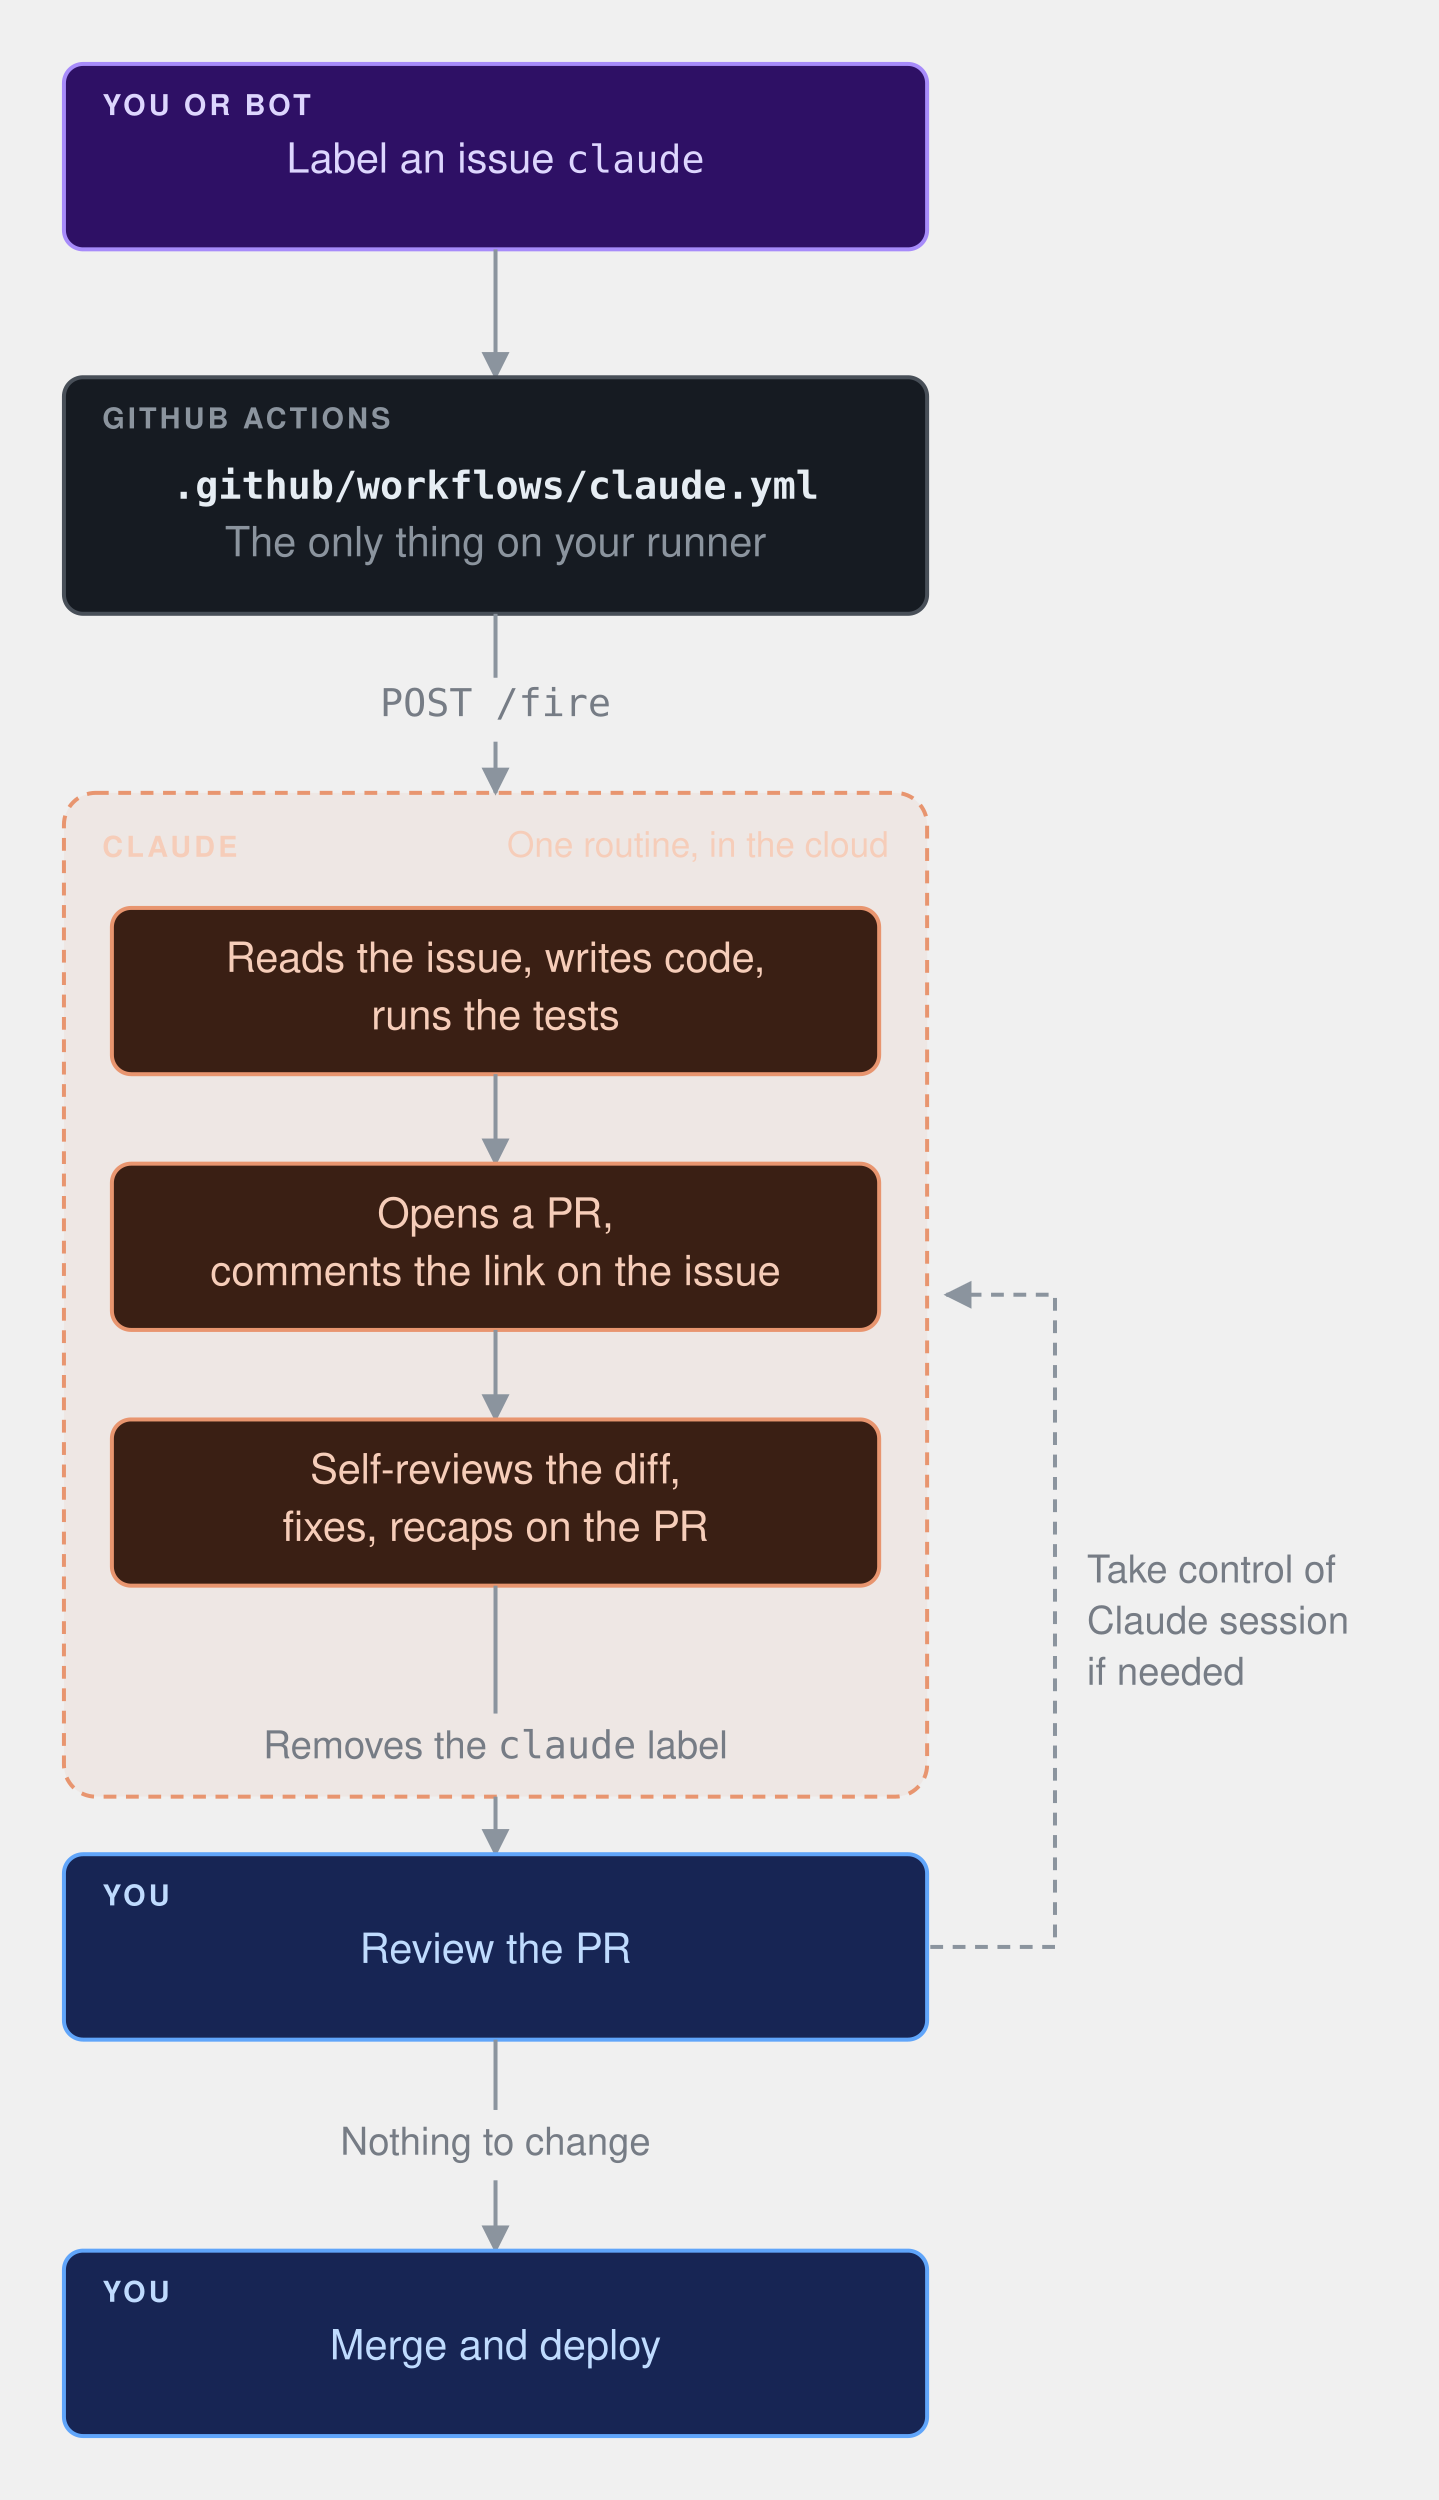
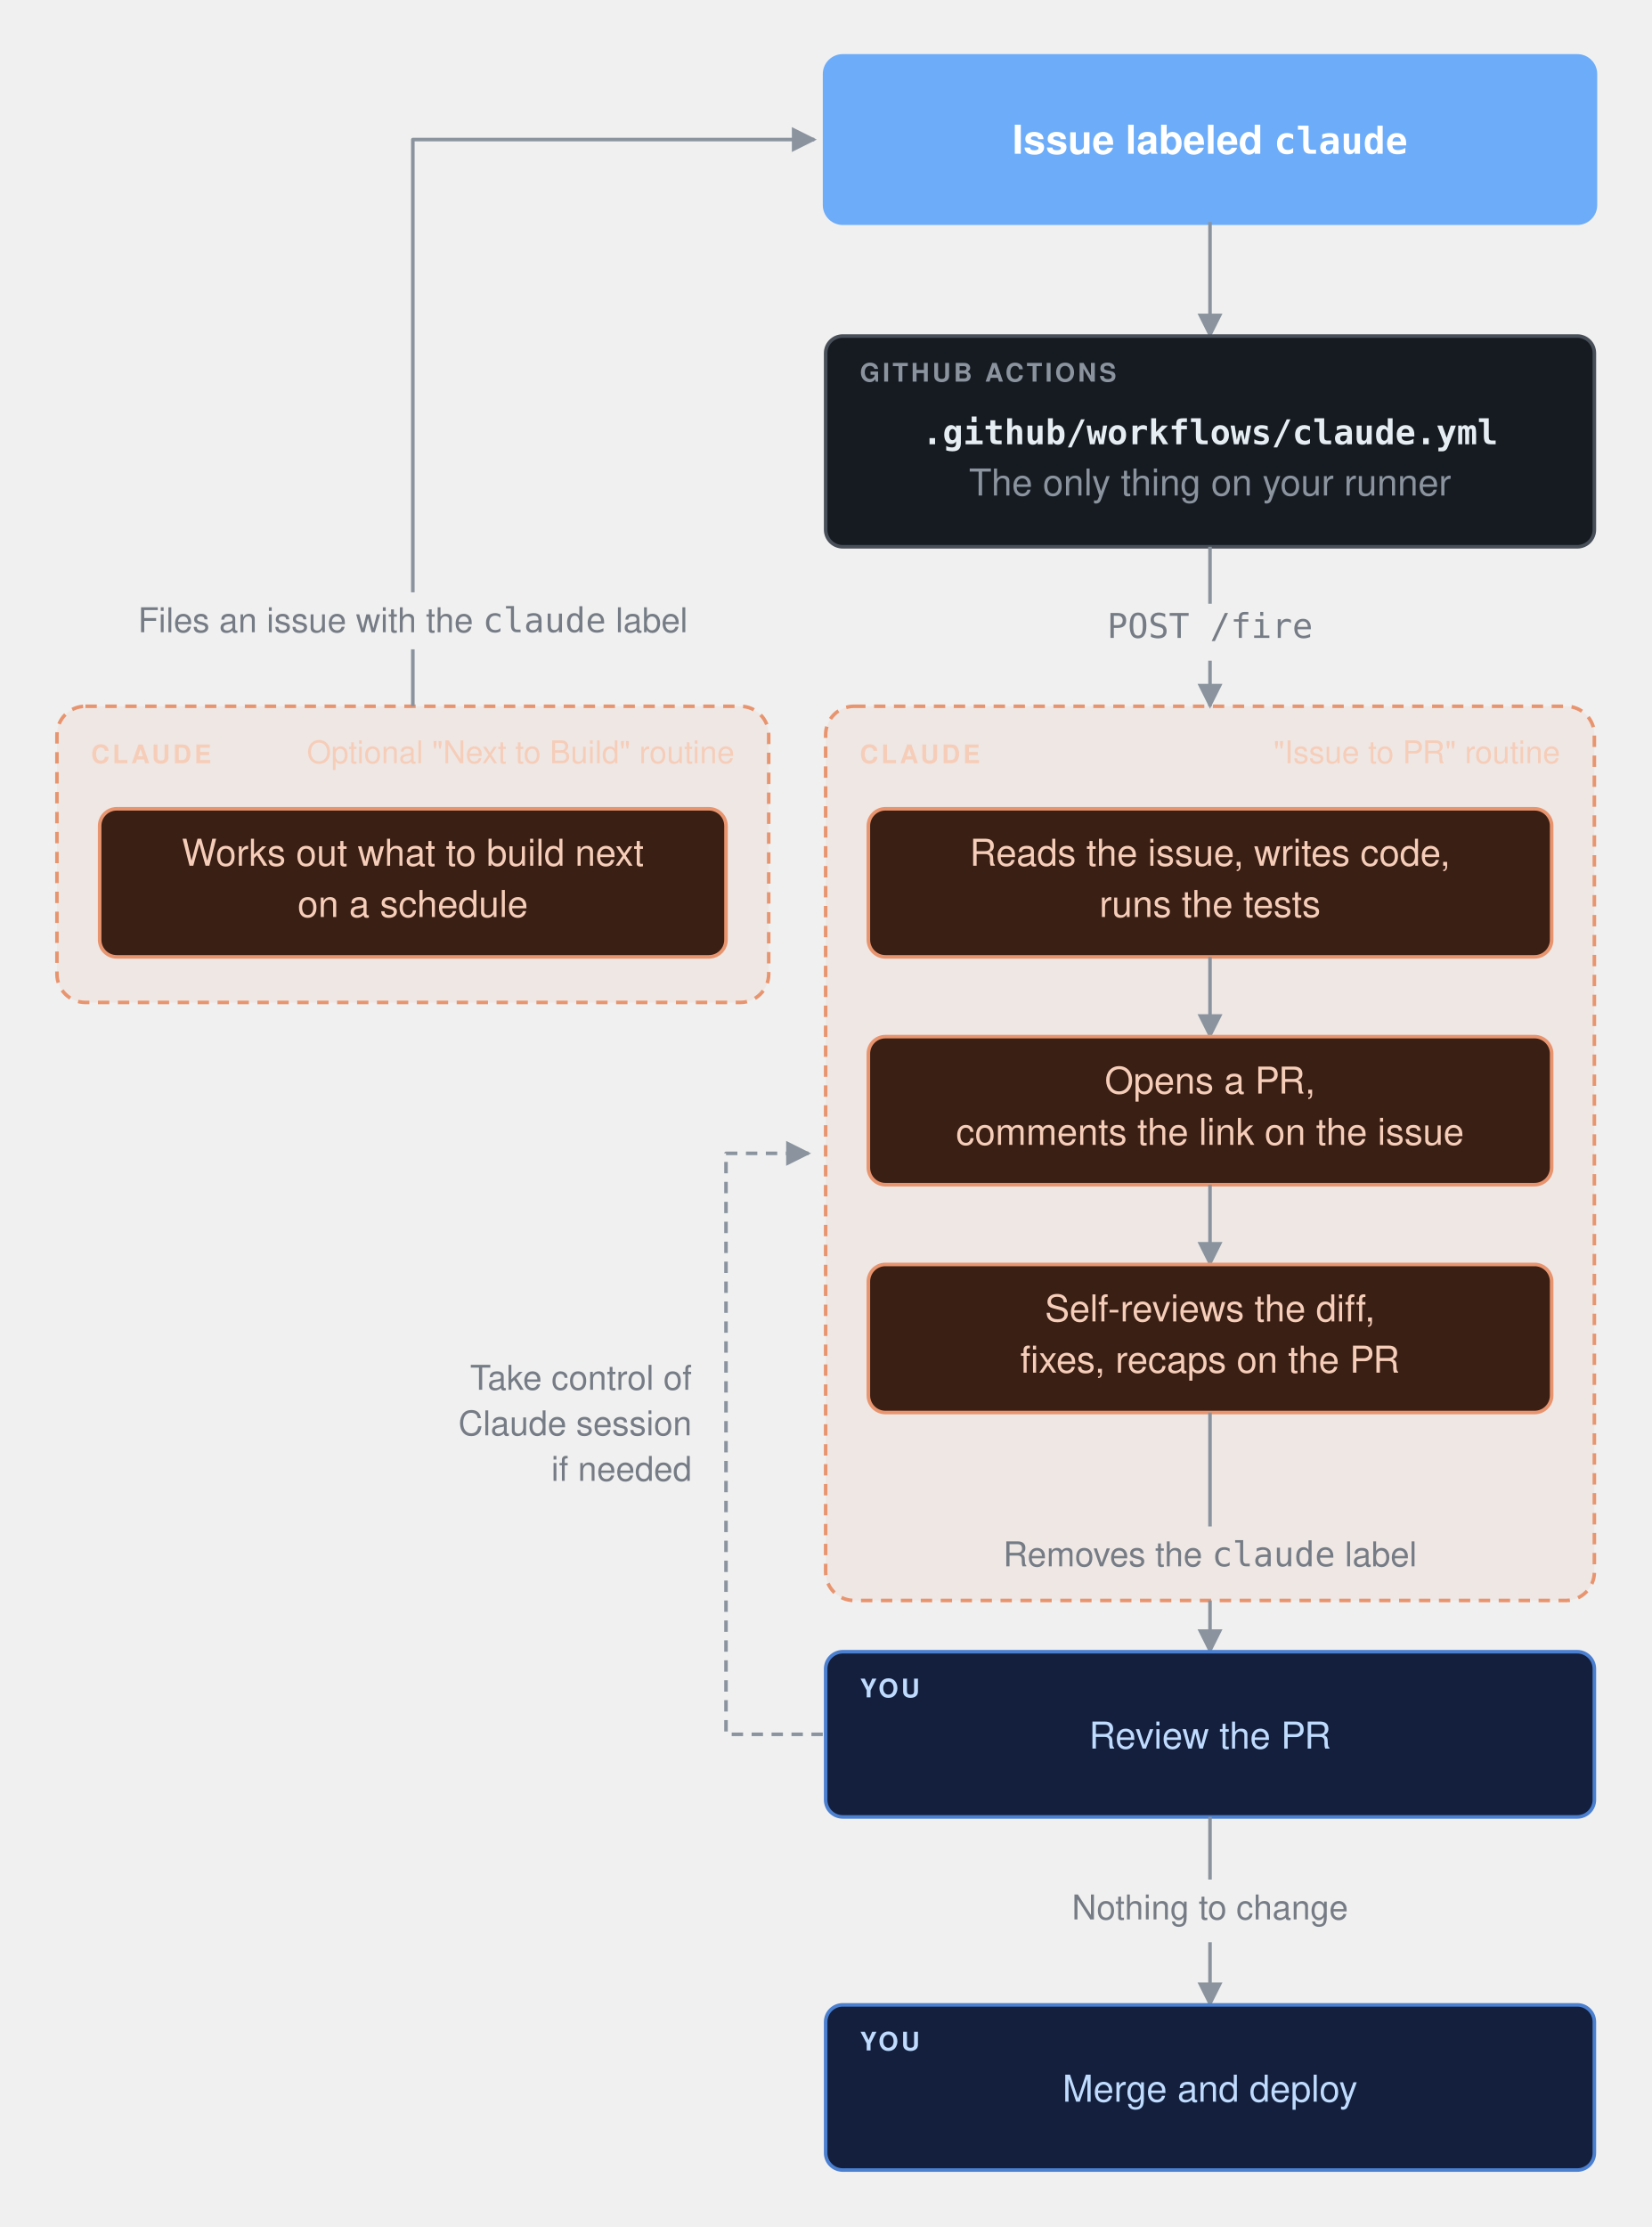
- <svg xmlns="http://www.w3.org/2000/svg" viewBox="0 0 450 782" width="450" height="782" role="img" aria-label="A human or a bot labels an issue claude; a GitHub Actions workflow POSTs /fire; one Claude routine in the cloud reads the issue, writes code, runs the tests, opens a PR, self-reviews it and removes the label. The human reviews the PR: if nothing needs to change they merge and deploy, otherwise they take control of the Claude session.">
+ <svg xmlns="http://www.w3.org/2000/svg" viewBox="0 0 580 782" width="580" height="782" role="img" aria-label="Optionally, the Next to Build routine works out what to build next on a schedule and files an issue with the claude label. An issue labeled claude is the trigger, whether a human, a bot or that routine applies it; a GitHub Actions workflow POSTs /fire; the Issue to PR routine reads the issue, writes code, runs the tests, opens a PR, self-reviews it and removes the label. The human reviews the PR: if nothing needs to change they merge and deploy, otherwise they take control of the Claude session.">
  <defs>
    <marker id="d-arrow" viewBox="0 0 10 10" refX="9" refY="5" markerWidth="7" markerHeight="7" orient="auto-start-reverse">
      <path d="M0,0 L10,5 L0,10 z" fill="#8b949e" />
    </marker>
  </defs>
  <g font-family="ui-sans-serif, -apple-system, 'Segoe UI', Helvetica, Arial, sans-serif">
-     <rect x="20" y="20" width="270" height="58" rx="6" fill="#2e1065" stroke="#a78bfa" stroke-width="1.25" />
-     <text x="32" y="36" font-size="9" font-weight="600" letter-spacing="1" fill="#ddd6fe">YOU OR BOT</text>
-     <text x="155" y="54" font-size="13" text-anchor="middle" fill="#ddd6fe">Label an issue <tspan font-family="ui-monospace, SFMono-Regular, Menlo, Consolas, monospace" font-size="12">claude</tspan>
+     <rect x="20" y="248" width="250" height="104" rx="10" fill="rgba(232,149,111,0.09)" stroke="#e8956f" stroke-width="1.25" stroke-dasharray="4 3" />
+     <text x="32" y="268" font-size="9" font-weight="600" letter-spacing="1" fill="#f6cdb9">CLAUDE</text>
+     <text x="258" y="268" font-size="11" text-anchor="end" fill="#f6cdb9">Optional "Next to Build" routine</text>
+     <rect x="35" y="284" width="220" height="52" rx="6" fill="#3a1f14" stroke="#e8956f" stroke-width="1.25" />
+     <text x="145" y="304" font-size="13" text-anchor="middle" fill="#f6cdb9">Works out what to build next</text>
+     <text x="145" y="322" font-size="13" text-anchor="middle" fill="#f6cdb9">on a schedule</text>
+     <line x1="145" y1="248" x2="145" y2="228" stroke="#8b949e" stroke-width="1.25" />
+     <text x="145" y="222" font-size="12" text-anchor="middle" fill="#767c85">Files an issue with the <tspan font-family="ui-monospace, SFMono-Regular, Menlo, Consolas, monospace" font-size="12">claude</tspan> label</text>
+     <path d="M145,208 V49 H286" fill="none" stroke="#8b949e" stroke-width="1.25" stroke-linejoin="round" marker-end="url(#d-arrow)" />
+     <rect x="290" y="20" width="270" height="58" rx="6" fill="#6cacf9" stroke="#6cacf9" stroke-width="2" />
+     <text x="425" y="54" font-size="14" font-weight="600" text-anchor="middle" fill="#ffffff">Issue labeled <tspan font-family="ui-monospace, SFMono-Regular, Menlo, Consolas, monospace" font-size="13">claude</tspan>
    </text>
-     <line x1="155" y1="78" x2="155" y2="118" stroke="#8b949e" stroke-width="1.25" marker-end="url(#d-arrow)" />
-     <rect x="20" y="118" width="270" height="74" rx="6" fill="#161b22" stroke="#484f58" stroke-width="1.25" />
-     <text x="32" y="134" font-size="9" font-weight="600" letter-spacing="1" fill="#8b949e">GITHUB ACTIONS</text>
-     <text x="155" y="156" font-size="12" font-weight="600" text-anchor="middle" font-family="ui-monospace, SFMono-Regular, Menlo, Consolas, monospace" fill="#e6edf3">.github/workflows/claude.yml</text>
-     <text x="155" y="174" font-size="13" text-anchor="middle" fill="#8b949e">The only thing on your runner</text>
-     <line x1="155" y1="192" x2="155" y2="212" stroke="#8b949e" stroke-width="1.25" />
-     <text x="155" y="224" font-size="12" text-anchor="middle" font-family="ui-monospace, SFMono-Regular, Menlo, Consolas, monospace" fill="#767c85">POST /fire</text>
-     <line x1="155" y1="232" x2="155" y2="248" stroke="#8b949e" stroke-width="1.25" marker-end="url(#d-arrow)" />
-     <rect x="20" y="248" width="270" height="314" rx="10" fill="rgba(232,149,111,0.09)" stroke="#e8956f" stroke-width="1.25" stroke-dasharray="4 3" />
-     <text x="32" y="268" font-size="9" font-weight="600" letter-spacing="1" fill="#f6cdb9">CLAUDE</text>
-     <text x="278" y="268" font-size="11" text-anchor="end" fill="#f6cdb9">One routine, in the cloud</text>
-     <rect x="35" y="284" width="240" height="52" rx="6" fill="#3a1f14" stroke="#e8956f" stroke-width="1.25" />
-     <text x="155" y="304" font-size="13" text-anchor="middle" fill="#f6cdb9">Reads the issue, writes code,</text>
-     <text x="155" y="322" font-size="13" text-anchor="middle" fill="#f6cdb9">runs the tests</text>
-     <line x1="155" y1="336" x2="155" y2="364" stroke="#8b949e" stroke-width="1.25" marker-end="url(#d-arrow)" />
-     <rect x="35" y="364" width="240" height="52" rx="6" fill="#3a1f14" stroke="#e8956f" stroke-width="1.25" />
-     <text x="155" y="384" font-size="13" text-anchor="middle" fill="#f6cdb9">Opens a PR,</text>
-     <text x="155" y="402" font-size="13" text-anchor="middle" fill="#f6cdb9">comments the link on the issue</text>
-     <line x1="155" y1="416" x2="155" y2="444" stroke="#8b949e" stroke-width="1.25" marker-end="url(#d-arrow)" />
-     <rect x="35" y="444" width="240" height="52" rx="6" fill="#3a1f14" stroke="#e8956f" stroke-width="1.25" />
-     <text x="155" y="464" font-size="13" text-anchor="middle" fill="#f6cdb9">Self-reviews the diff,</text>
-     <text x="155" y="482" font-size="13" text-anchor="middle" fill="#f6cdb9">fixes, recaps on the PR</text>
-     <line x1="155" y1="496" x2="155" y2="536" stroke="#8b949e" stroke-width="1.25" />
-     <text x="155" y="550" font-size="12" text-anchor="middle" fill="#767c85">Removes the <tspan font-family="ui-monospace, SFMono-Regular, Menlo, Consolas, monospace" font-size="12">claude</tspan> label</text>
-     <line x1="155" y1="562" x2="155" y2="580" stroke="#8b949e" stroke-width="1.25" marker-end="url(#d-arrow)" />
-     <rect x="20" y="580" width="270" height="58" rx="6" fill="#172554" stroke="#60a5fa" stroke-width="1.25" />
-     <text x="32" y="596" font-size="9" font-weight="600" letter-spacing="1" fill="#bfdbfe">YOU</text>
-     <text x="155" y="614" font-size="13" text-anchor="middle" fill="#bfdbfe">Review the PR</text>
-     <line x1="155" y1="638" x2="155" y2="660" stroke="#8b949e" stroke-width="1.25" />
-     <text x="155" y="674" font-size="12" text-anchor="middle" fill="#767c85">Nothing to change</text>
-     <line x1="155" y1="682" x2="155" y2="704" stroke="#8b949e" stroke-width="1.25" marker-end="url(#d-arrow)" />
-     <rect x="20" y="704" width="270" height="58" rx="6" fill="#172554" stroke="#60a5fa" stroke-width="1.25" />
-     <text x="32" y="720" font-size="9" font-weight="600" letter-spacing="1" fill="#bfdbfe">YOU</text>
-     <text x="155" y="738" font-size="13" text-anchor="middle" fill="#bfdbfe">Merge and deploy</text>
-     <path d="M291,609 H330 V405 H296" fill="none" stroke="#8b949e" stroke-width="1.25" stroke-dasharray="4 3" stroke-linejoin="round" marker-end="url(#d-arrow)" />
-     <text x="340" y="495" font-size="12" fill="#767c85">Take control of</text>
-     <text x="340" y="511" font-size="12" fill="#767c85">Claude session</text>
-     <text x="340" y="527" font-size="12" fill="#767c85">if needed</text>
+     <line x1="425" y1="78" x2="425" y2="118" stroke="#8b949e" stroke-width="1.25" marker-end="url(#d-arrow)" />
+     <rect x="290" y="118" width="270" height="74" rx="6" fill="#161b22" stroke="#484f58" stroke-width="1.25" />
+     <text x="302" y="134" font-size="9" font-weight="600" letter-spacing="1" fill="#8b949e">GITHUB ACTIONS</text>
+     <text x="425" y="156" font-size="12" font-weight="600" text-anchor="middle" font-family="ui-monospace, SFMono-Regular, Menlo, Consolas, monospace" fill="#e6edf3">.github/workflows/claude.yml</text>
+     <text x="425" y="174" font-size="13" text-anchor="middle" fill="#8b949e">The only thing on your runner</text>
+     <line x1="425" y1="192" x2="425" y2="212" stroke="#8b949e" stroke-width="1.25" />
+     <text x="425" y="224" font-size="12" text-anchor="middle" font-family="ui-monospace, SFMono-Regular, Menlo, Consolas, monospace" fill="#767c85">POST /fire</text>
+     <line x1="425" y1="232" x2="425" y2="248" stroke="#8b949e" stroke-width="1.25" marker-end="url(#d-arrow)" />
+     <rect x="290" y="248" width="270" height="314" rx="10" fill="rgba(232,149,111,0.09)" stroke="#e8956f" stroke-width="1.25" stroke-dasharray="4 3" />
+     <text x="302" y="268" font-size="9" font-weight="600" letter-spacing="1" fill="#f6cdb9">CLAUDE</text>
+     <text x="548" y="268" font-size="11" text-anchor="end" fill="#f6cdb9">"Issue to PR" routine</text>
+     <rect x="305" y="284" width="240" height="52" rx="6" fill="#3a1f14" stroke="#e8956f" stroke-width="1.25" />
+     <text x="425" y="304" font-size="13" text-anchor="middle" fill="#f6cdb9">Reads the issue, writes code,</text>
+     <text x="425" y="322" font-size="13" text-anchor="middle" fill="#f6cdb9">runs the tests</text>
+     <line x1="425" y1="336" x2="425" y2="364" stroke="#8b949e" stroke-width="1.25" marker-end="url(#d-arrow)" />
+     <rect x="305" y="364" width="240" height="52" rx="6" fill="#3a1f14" stroke="#e8956f" stroke-width="1.25" />
+     <text x="425" y="384" font-size="13" text-anchor="middle" fill="#f6cdb9">Opens a PR,</text>
+     <text x="425" y="402" font-size="13" text-anchor="middle" fill="#f6cdb9">comments the link on the issue</text>
+     <line x1="425" y1="416" x2="425" y2="444" stroke="#8b949e" stroke-width="1.25" marker-end="url(#d-arrow)" />
+     <rect x="305" y="444" width="240" height="52" rx="6" fill="#3a1f14" stroke="#e8956f" stroke-width="1.25" />
+     <text x="425" y="464" font-size="13" text-anchor="middle" fill="#f6cdb9">Self-reviews the diff,</text>
+     <text x="425" y="482" font-size="13" text-anchor="middle" fill="#f6cdb9">fixes, recaps on the PR</text>
+     <line x1="425" y1="496" x2="425" y2="536" stroke="#8b949e" stroke-width="1.25" />
+     <text x="425" y="550" font-size="12" text-anchor="middle" fill="#767c85">Removes the <tspan font-family="ui-monospace, SFMono-Regular, Menlo, Consolas, monospace" font-size="12">claude</tspan> label</text>
+     <line x1="425" y1="562" x2="425" y2="580" stroke="#8b949e" stroke-width="1.25" marker-end="url(#d-arrow)" />
+     <rect x="290" y="580" width="270" height="58" rx="6" fill="#131f3d" stroke="#4b7fd0" stroke-width="1.25" />
+     <text x="302" y="596" font-size="9" font-weight="600" letter-spacing="1" fill="#bfdbfe">YOU</text>
+     <text x="425" y="614" font-size="13" text-anchor="middle" fill="#bfdbfe">Review the PR</text>
+     <line x1="425" y1="638" x2="425" y2="660" stroke="#8b949e" stroke-width="1.25" />
+     <text x="425" y="674" font-size="12" text-anchor="middle" fill="#767c85">Nothing to change</text>
+     <line x1="425" y1="682" x2="425" y2="704" stroke="#8b949e" stroke-width="1.25" marker-end="url(#d-arrow)" />
+     <rect x="290" y="704" width="270" height="58" rx="6" fill="#131f3d" stroke="#4b7fd0" stroke-width="1.25" />
+     <text x="302" y="720" font-size="9" font-weight="600" letter-spacing="1" fill="#bfdbfe">YOU</text>
+     <text x="425" y="738" font-size="13" text-anchor="middle" fill="#bfdbfe">Merge and deploy</text>
+     <path d="M289,609 H255 V405 H284" fill="none" stroke="#8b949e" stroke-width="1.25" stroke-dasharray="4 3" stroke-linejoin="round" marker-end="url(#d-arrow)" />
+     <text x="243" y="488" font-size="12" text-anchor="end" fill="#767c85">Take control of</text>
+     <text x="243" y="504" font-size="12" text-anchor="end" fill="#767c85">Claude session</text>
+     <text x="243" y="520" font-size="12" text-anchor="end" fill="#767c85">if needed</text>
  </g>
</svg>
